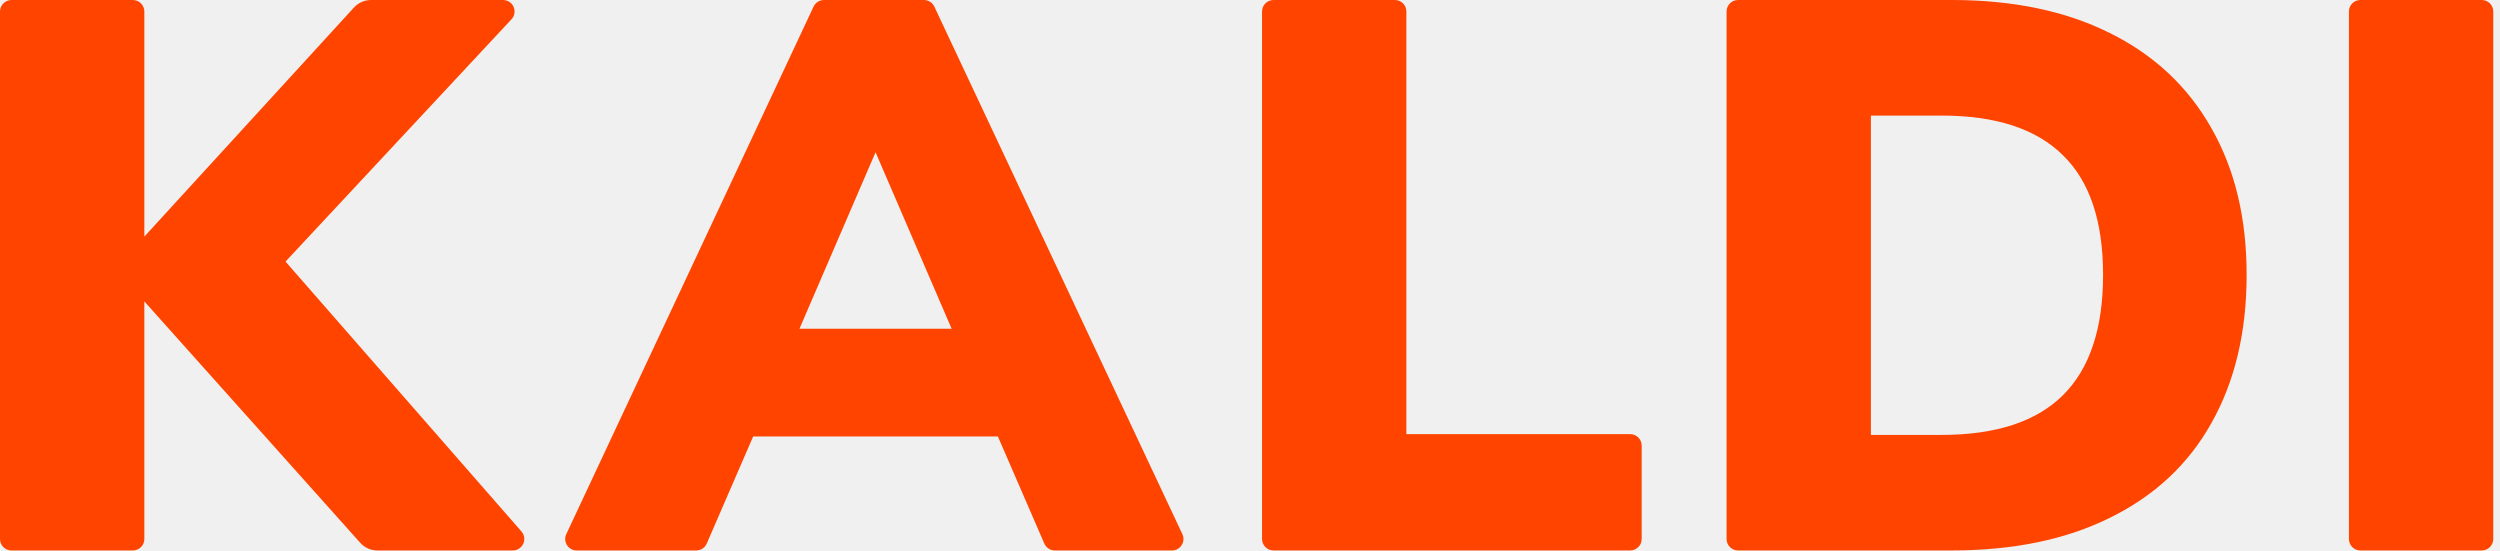
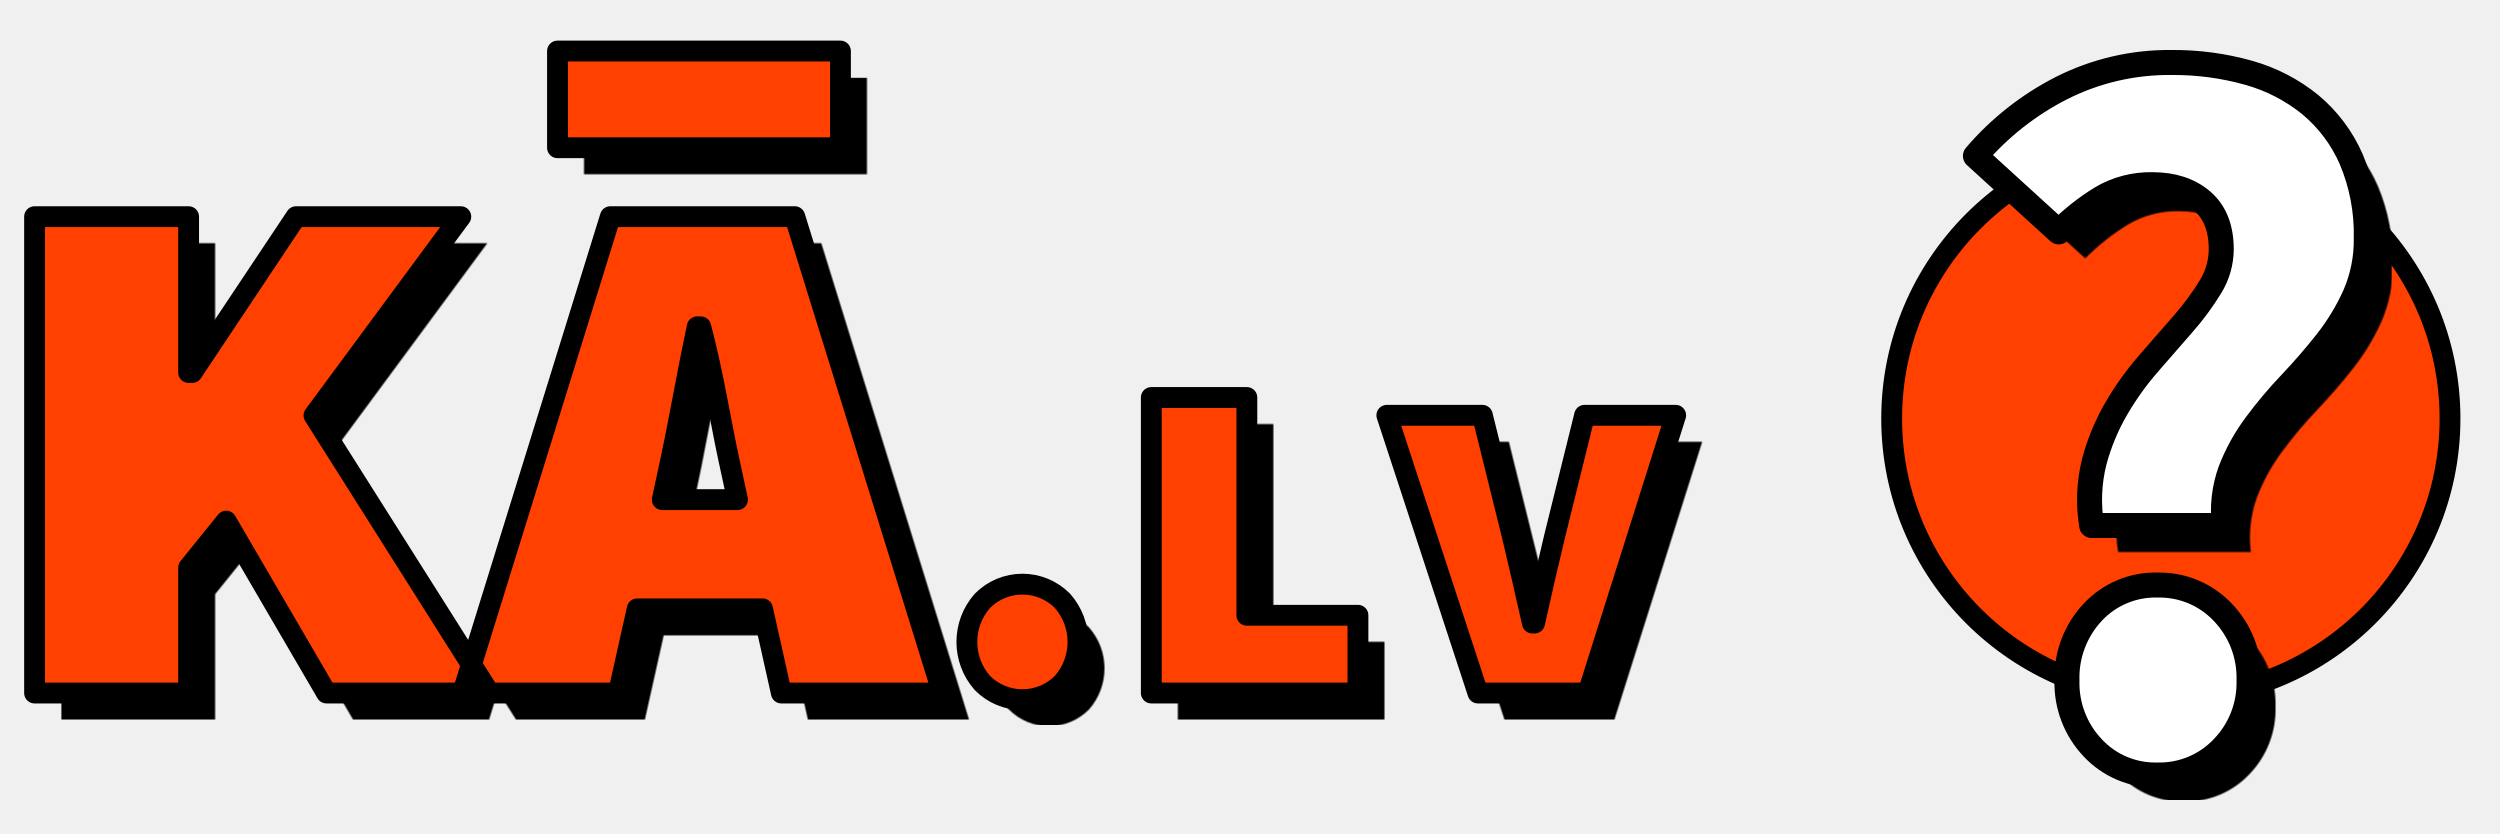
- <svg xmlns="http://www.w3.org/2000/svg" xmlns:xlink="http://www.w3.org/1999/xlink" viewBox="0 0 109 24">
-   <g transform="translate(-1470)">
-     <g style="mix-blend-mode:normal" transform="translate(1470)" fill="#f40">
-       <use xlink:href="#b" style="mix-blend-mode:normal" />
-       <use xlink:href="#c" style="mix-blend-mode:normal" />
-       <use xlink:href="#d" style="mix-blend-mode:normal" />
-       <use xlink:href="#e" style="mix-blend-mode:normal" />
-       <use xlink:href="#f" style="mix-blend-mode:normal" />
-     </g>
+ <svg xmlns="http://www.w3.org/2000/svg" xmlns:xlink="http://www.w3.org/1999/xlink" width="600" height="200" viewBox="0 0 600 200">
+   <defs>
+     <style>
+       .cls-1 {
+         fill: #00b666;
+         filter: url(#filter);
+       }
+ 
+       .cls-1, .cls-2, .cls-3 {
+         stroke: #000;
+         stroke-linejoin: round;
+       }
+ 
+       .cls-1, .cls-3 {
+         stroke-width: 5px;
+       }
+ 
+       .cls-2 {
+         fill: #fff;
+         stroke-width: 6px;
+         filter: url(#filter-2);
+       }
+ 
+       .cls-2, .cls-3 {
+         fill-rule: evenodd;
+       }
+ 
+       .cls-3 {
+         fill: #ff3f00;
+         filter: url(#filter-3);
+       }
+     </style>
+     <filter id="filter" x="449" y="28" width="144" height="145" filterUnits="userSpaceOnUse">
+       <feFlood result="flood" flood-color="#ff3f00" />
+       <feComposite result="composite" operator="in" in2="SourceGraphic" />
+       <feBlend result="blend" in2="SourceGraphic" />
+     </filter>
+     <filter id="filter-2" x="474.094" y="15" width="99.906" height="177" filterUnits="userSpaceOnUse">
+       <feOffset result="offset" dx="6.364" dy="6.364" in="SourceAlpha" />
+       <feGaussianBlur result="blur" />
+       <feFlood result="flood" />
+       <feComposite result="composite" operator="in" in2="blur" />
+       <feBlend result="blend" in="SourceGraphic" />
+       <feFlood result="flood-2" flood-color="#fff" />
+       <feComposite result="composite-2" operator="in" in2="SourceGraphic" />
+       <feBlend result="blend-2" in2="blend" />
+     </filter>
+     <filter id="filter-3" x="8.313" y="12.25" width="400.688" height="161.75" filterUnits="userSpaceOnUse">
+       <feOffset result="offset" dx="6.364" dy="6.364" in="SourceAlpha" />
+       <feGaussianBlur result="blur" />
+       <feFlood result="flood" />
+       <feComposite result="composite" operator="in" in2="blur" />
+       <feBlend result="blend" in="SourceGraphic" />
+     </filter>
+   </defs>
+   <g style="fill: #00b666; filter: url(#filter)">
+     <circle id="Ellipse_1_copy" data-name="Ellipse 1 copy" class="cls-1" cx="521" cy="100.453" r="67" style="stroke: inherit; filter: none; fill: inherit" />
  </g>
-   <defs>
-     <path id="b" d="M22.735 23.171c.283.323.053.829-.376.829h-5.907c-.285 0-.556-.121-.745-.333l-9.414-10.526v10.36c0 .276-.224.5-.5.5h-5.293c-.276 0-.5-.224-.5-.5v-23c0-.276.224-.5.5-.5h5.293c.276 0 .5.224.5.5v9.815l9.141-9.99c.19-.207.457-.325.738-.325h5.762c.437 0 .664.521.366.841l-9.851 10.563 10.287 11.767z" />
-     <path id="c" d="M45.991 24c-.199 0-.38-.118-.459-.301l-2.024-4.669h-10.67l-2.024 4.669c-.079.183-.259.301-.459.301h-5.212c-.366 0-.608-.381-.453-.712l10.782-23c.082-.176.259-.288.453-.288h4.358c.194 0 .37.112.453.287l10.815 23c.156.332-.086.713-.452.713h-5.108zm-11.135-9.668h6.635l-3.317-7.694-3.317 7.694z" />
-     <path id="d" d="M55.525 24c-.276 0-.5-.224-.5-.5v-23c0-.276.224-.5.5-.5h5.293c.276 0 .5.224.5.5v18.428h9.759c.276 0 .5.224.5.5v4.072c0 .276-.224.5-.5.5h-15.552z" />
-     <path id="e" d="M75.279.5c0-.276.224-.5.5-.5h9.315c2.667 0 4.959.477 6.874 1.43 1.938.953 3.42 2.338 4.446 4.153 1.026 1.793 1.539 3.926 1.539 6.4 0 2.496-.513 4.652-1.539 6.468-1.003 1.793-2.474 3.166-4.412 4.119-1.915.953-4.218 1.43-6.908 1.43h-9.315c-.276 0-.5-.224-.5-.5v-23zm9.37 18.462c2.371 0 4.138-.579 5.301-1.736 1.163-1.157 1.744-2.905 1.744-5.242 0-2.338-.581-4.074-1.744-5.209-1.163-1.157-2.93-1.736-5.301-1.736h-3.078v13.923h3.078z" />
-     <path id="f" d="M102.913 24c-.276 0-.5-.224-.5-.5v-23c0-.276.224-.5.5-.5h5.293c.276 0 .5.224.5.5v23c0 .276-.224.5-.5.5h-5.293z" />
-   </defs>
+   <use xlink:href="#Ellipse_1_copy" style="stroke: #000; filter: none; fill: none" />
+   <g style="fill: #fff; filter: url(#filter-2)">
+     <path id="_" data-name="?" class="cls-2" d="M533.839,126.124a28.5,28.5,0,0,1,1.481-13.182,46.232,46.232,0,0,1,6.048-10.965A105.264,105.264,0,0,1,549.761,92q4.564-4.8,8.64-9.979a53.634,53.634,0,0,0,6.788-11.211,33.005,33.005,0,0,0,2.716-13.675,45.916,45.916,0,0,0-3.58-18.85A35.524,35.524,0,0,0,554.451,25.1a40.937,40.937,0,0,0-14.811-7.638A66.022,66.022,0,0,0,521.25,15a57.158,57.158,0,0,0-26.537,6.16A67.446,67.446,0,0,0,474.1,37.42l20,18.234a54.241,54.241,0,0,1,10.244-8.131,23.2,23.2,0,0,1,12.22-3.2q7.406,0,11.972,3.942T533.1,59.843a17.2,17.2,0,0,1-2.592,8.994,64.192,64.192,0,0,1-6.542,8.87q-3.951,4.562-8.269,9.486a69.732,69.732,0,0,0-7.776,10.842,51.9,51.9,0,0,0-5.308,12.812A37.483,37.483,0,0,0,502,126.124h31.844Zm-0.37,53.346a22.352,22.352,0,0,0,6.295-16.139,22.674,22.674,0,0,0-6.295-16.386,20.9,20.9,0,0,0-15.675-6.53,20.5,20.5,0,0,0-15.552,6.53,22.92,22.92,0,0,0-6.171,16.386,22.591,22.591,0,0,0,6.171,16.139A20.5,20.5,0,0,0,517.794,186,20.9,20.9,0,0,0,533.469,179.47Z" style="stroke: inherit; filter: none; fill: inherit" />
+   </g>
+   <use xlink:href="#_" style="stroke: #000; filter: none; fill: none" />
+   <g style="fill: #ff3f00; filter: url(#filter-3)">
+     <path id="KĀ.Lv_copy" data-name="KĀ.Lv copy" class="cls-3" d="M45.266,166.326V136.242l9.025-11.175,24.068,41.259h39.11L75.351,99.71,110.593,52H71.053L46.125,89.4h-0.86V52H8.3V166.326H45.266ZM163.778,96.379q1.824-9.776,3.546-17.943h0.859q2.147,8.169,3.976,17.944t3.546,17.514l1.289,6.017H158.943l1.289-6.017Q161.95,106.156,163.778,96.379Zm-15.365,69.947,4.513-20.2h30.085l4.513,20.2H226.2L190.747,52H146.479L111.022,166.326h37.391ZM201.707,35.457V12.249H133.8V35.457h67.906Zm53.276,128.47a14.9,14.9,0,0,0,0-19.731,13.516,13.516,0,0,0-19.2,0,14.9,14.9,0,0,0,0,19.731A13.519,13.519,0,0,0,254.983,163.927Zm70.924,2.4V147.662H299.244V95.4H276.313v70.925h49.594Zm55.193,0,21.064-66.658H380.3l-7.2,29.063q-2.4,10-4.8,20.8h-0.533q-2.4-10.8-4.8-20.8l-7.2-29.063H332.839L354.7,166.326h26.4Z" style="stroke: inherit; filter: none; fill: inherit" />
+   </g>
+   <use xlink:href="#KĀ.Lv_copy" style="stroke: #000; filter: none; fill: none" />
</svg>
